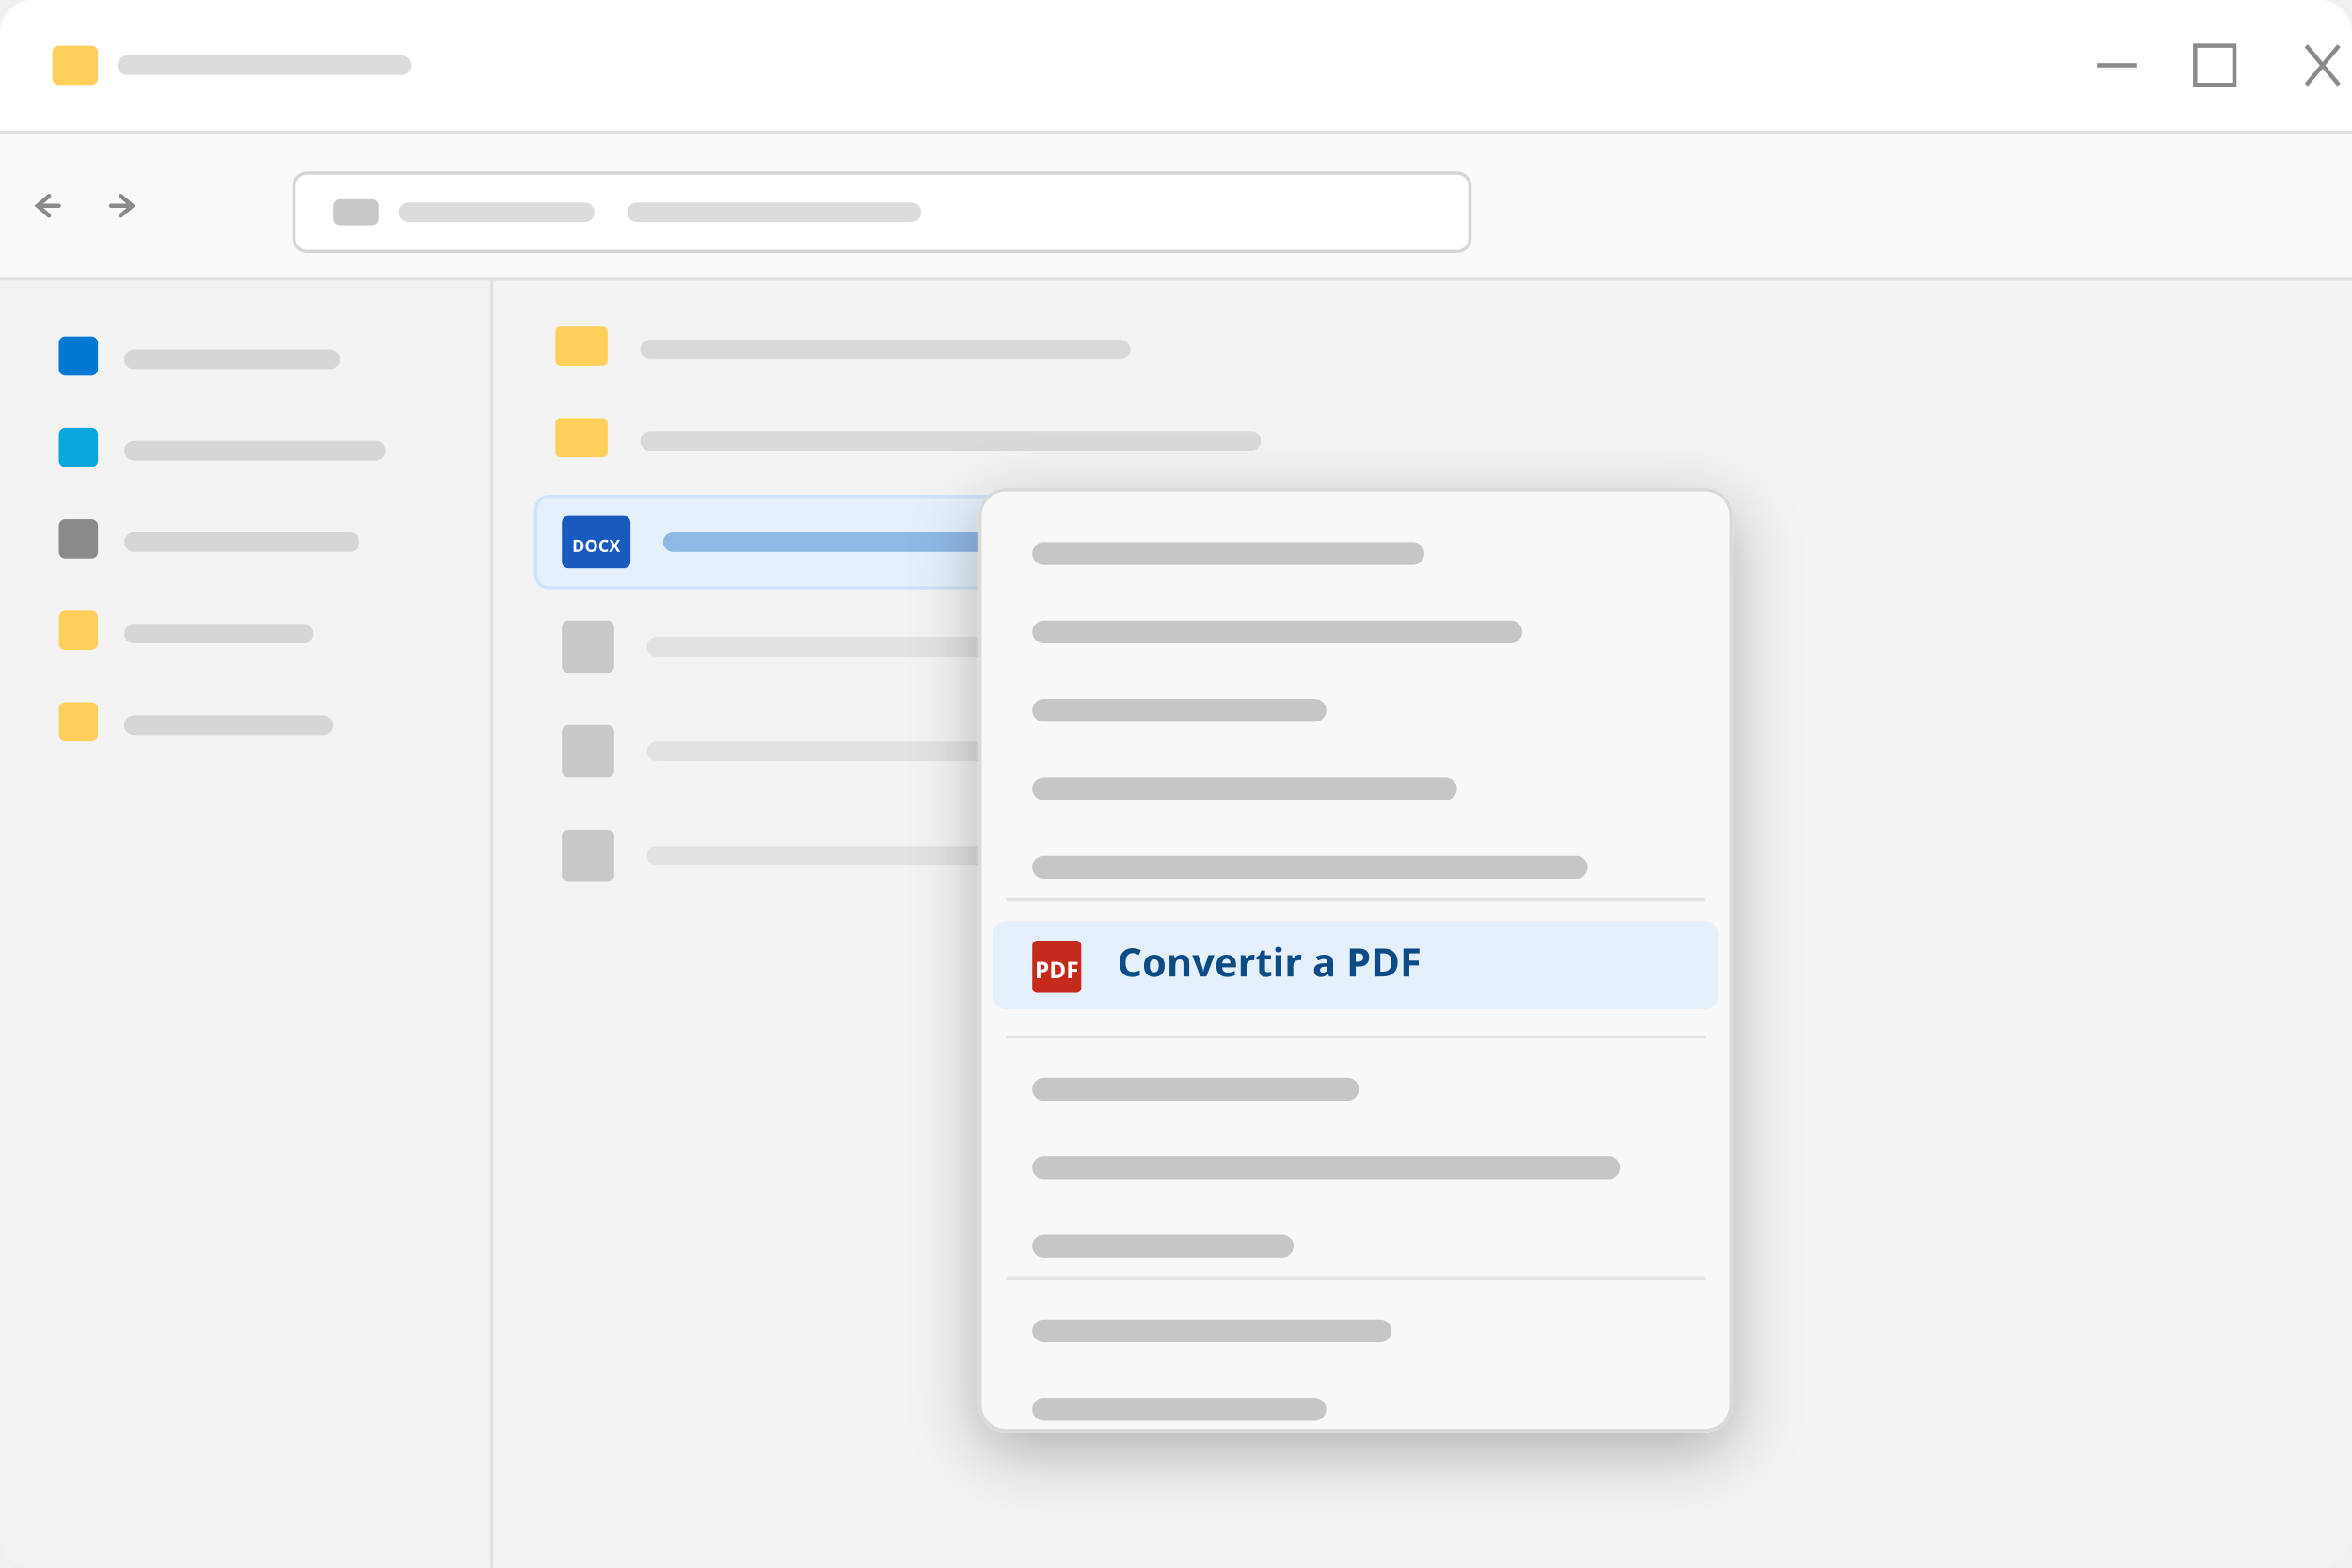
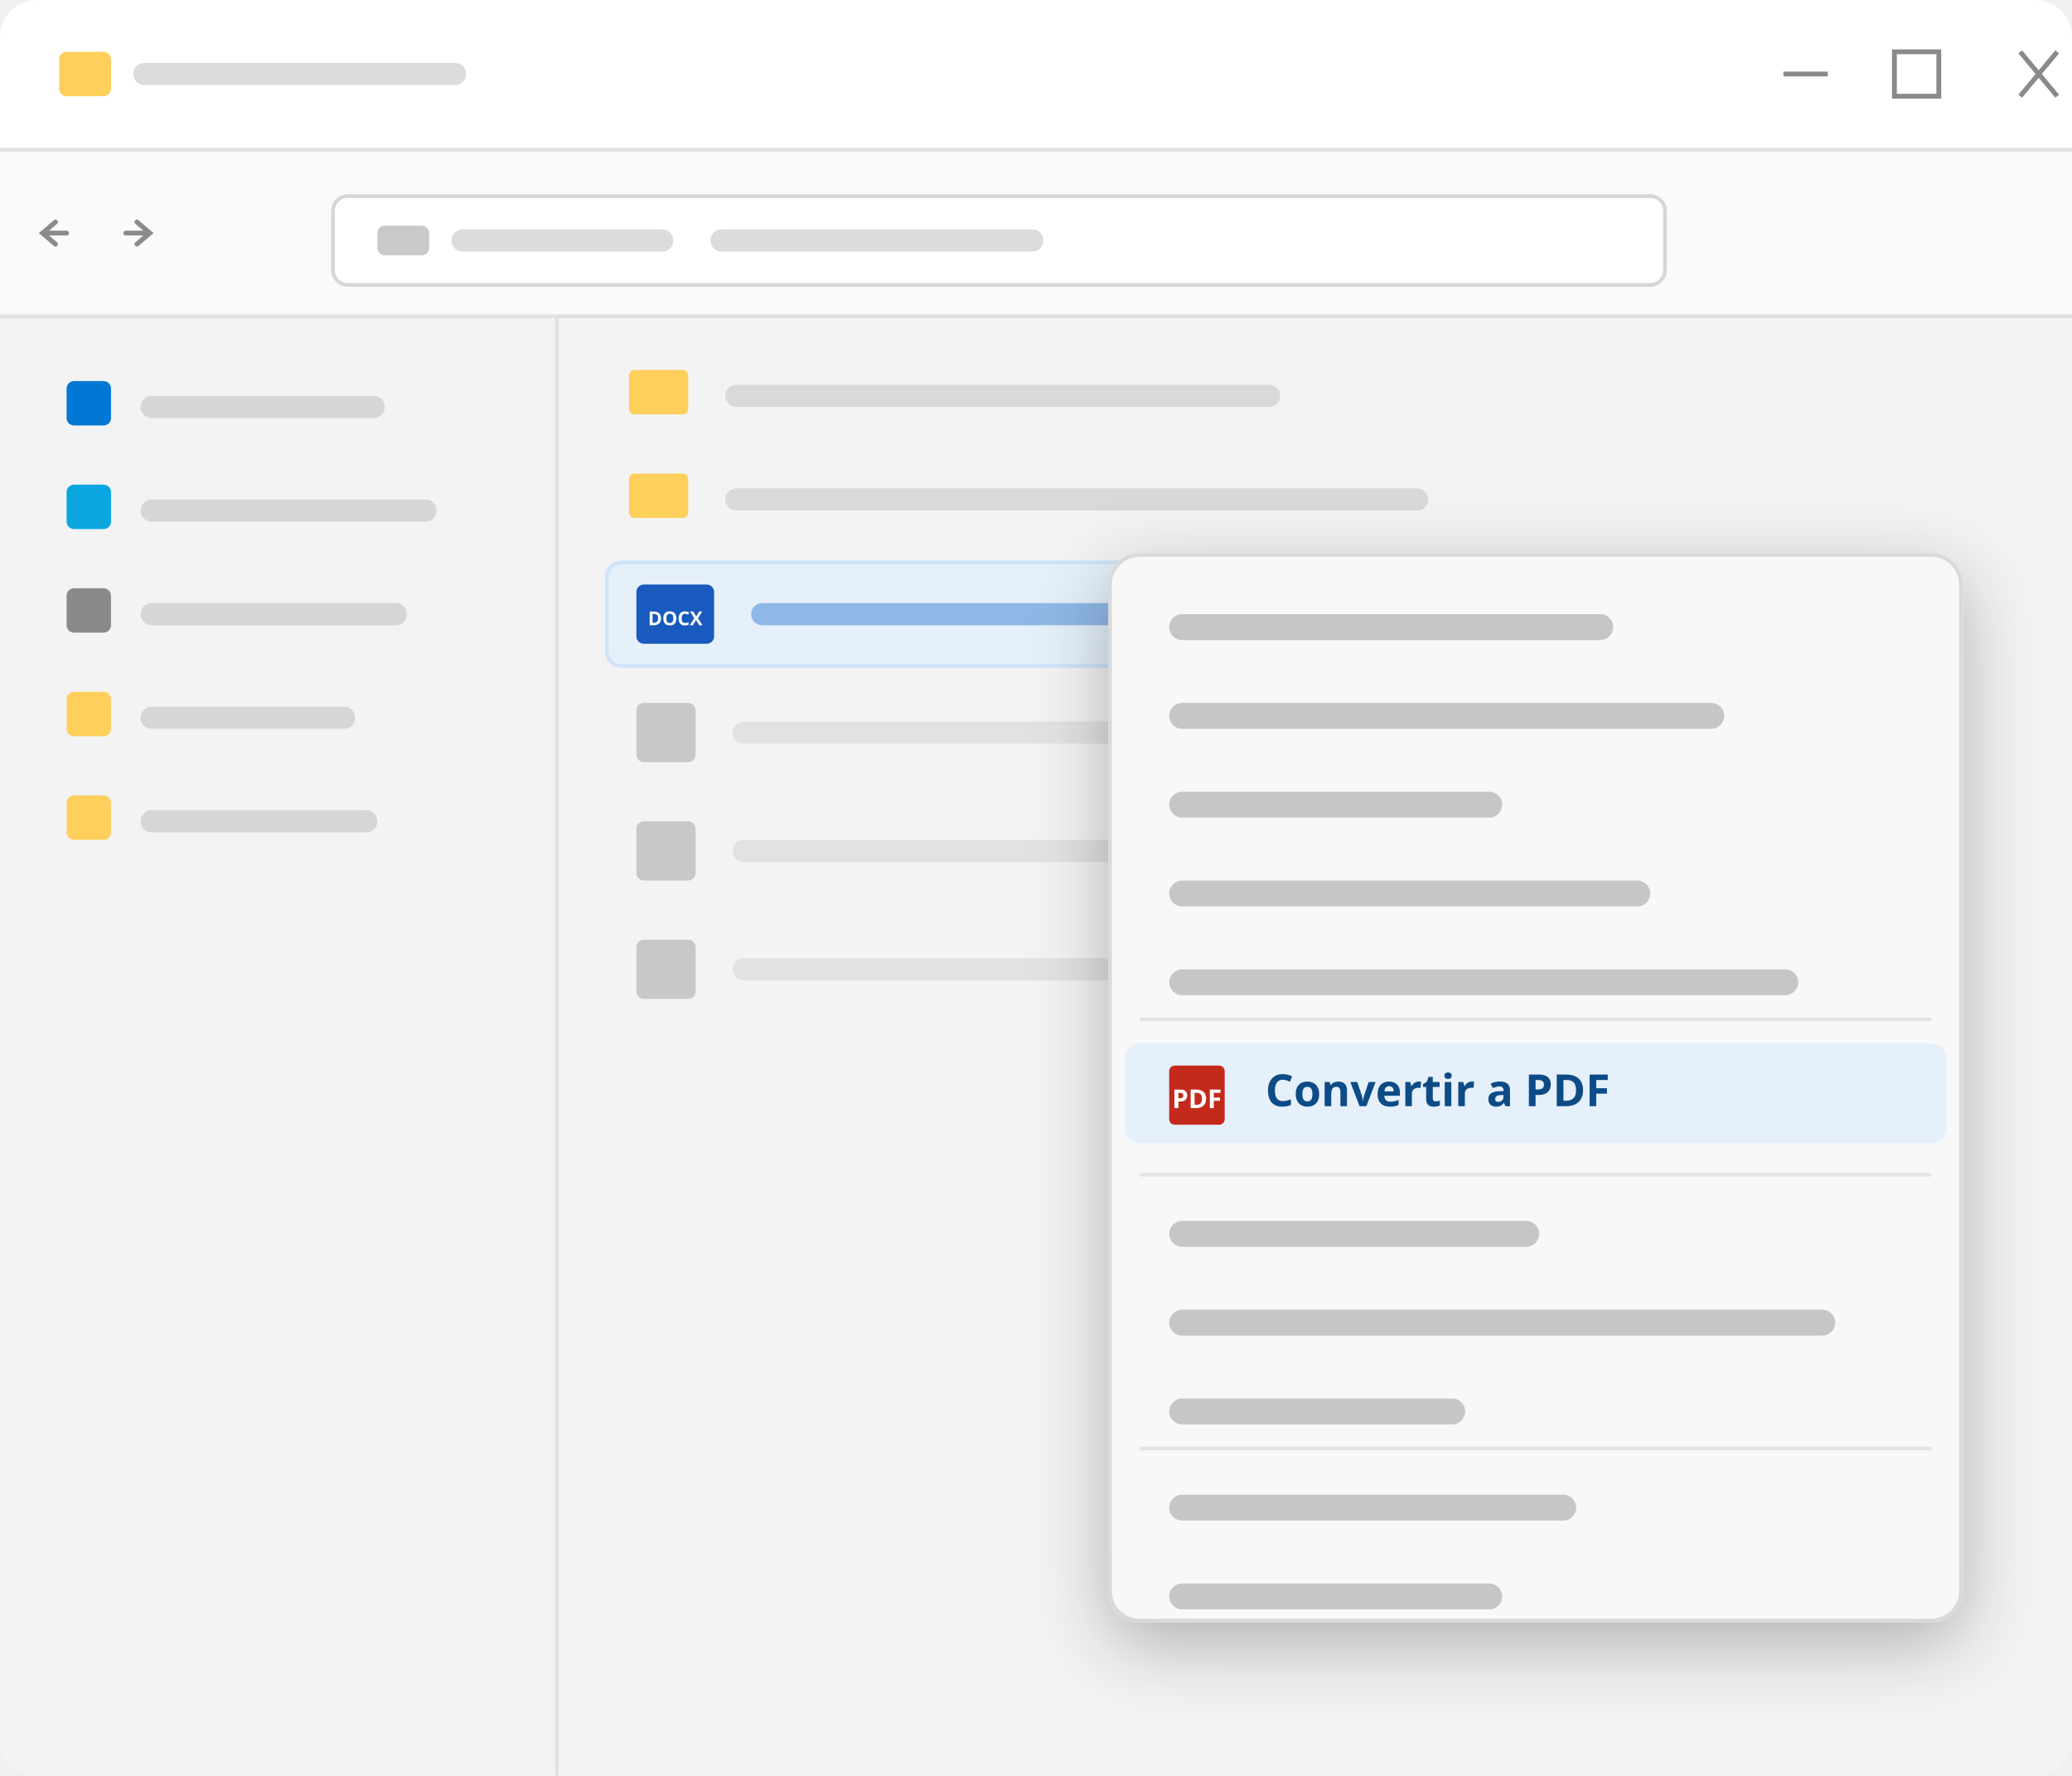
- <svg xmlns="http://www.w3.org/2000/svg" width="720" height="480" viewBox="0 0 720 480" font-family="'Segoe UI', 'Segoe UI Variable', -apple-system, sans-serif">
+ <svg xmlns="http://www.w3.org/2000/svg" width="560" height="480" viewBox="0 0 560 480" font-family="'Segoe UI', 'Segoe UI Variable', -apple-system, sans-serif">
  <defs>
    <filter id="menuShadow" x="-30%" y="-30%" width="160%" height="160%">
      <feDropShadow dx="0" dy="6" stdDeviation="10" flood-color="#000000" flood-opacity="0.28" />
    </filter>
    <clipPath id="winClip">
-       <rect x="0" y="0" width="720" height="480" rx="10" ry="10" />
+       <rect x="0" y="0" width="560" height="480" rx="10" ry="10" />
    </clipPath>
  </defs>
  <g clip-path="url(#winClip)">
-     <rect x="0" y="0" width="720" height="480" fill="#f3f3f3" />
-     <rect x="0" y="0" width="720" height="40" fill="#ffffff" />
-     <rect x="0" y="40" width="720" height="1" fill="#e1e1e1" />
+     <rect x="0" y="0" width="560" height="480" fill="#f3f3f3" />
+     <rect x="0" y="0" width="560" height="40" fill="#ffffff" />
+     <rect x="0" y="40" width="560" height="1" fill="#e1e1e1" />
    <rect x="16" y="14" width="14" height="12" rx="2" fill="#ffcf5c" />
    <rect x="36" y="17" width="90" height="6" rx="3" fill="#dcdcdc" />
    <g stroke="#8a8a8a" stroke-width="1.3" fill="none">
-       <line x1="642" y1="20" x2="654" y2="20" />
-       <rect x="672" y="14" width="12" height="12" />
-       <line x1="706" y1="14" x2="716" y2="26" />
-       <line x1="716" y1="14" x2="706" y2="26" />
+       <line x1="482" y1="20" x2="494" y2="20" />
+       <rect x="512" y="14" width="12" height="12" />
+       <line x1="546" y1="14" x2="556" y2="26" />
+       <line x1="556" y1="14" x2="546" y2="26" />
    </g>
-     <rect x="0" y="41" width="720" height="44" fill="#fafafa" />
-     <rect x="0" y="85" width="720" height="1" fill="#e1e1e1" />
+     <rect x="0" y="41" width="560" height="44" fill="#fafafa" />
+     <rect x="0" y="85" width="560" height="1" fill="#e1e1e1" />
    <g stroke="#8a8a8a" stroke-width="1.3" fill="none" stroke-linecap="round">
      <path d="M18 63 L13 63 M15 60 L11.5 63 L15 66" />
      <path d="M34 63 L39 63 M37 60 L40.5 63 L37 66" />
    </g>
    <rect x="90" y="53" width="360" height="24" rx="4" fill="#ffffff" stroke="#d6d6d6" />
    <rect x="102" y="61" width="14" height="8" rx="2" fill="#c9c9c9" />
    <rect x="122" y="62" width="60" height="6" rx="3" fill="#dcdcdc" />
    <rect x="192" y="62" width="90" height="6" rx="3" fill="#dcdcdc" />
    <rect x="0" y="86" width="150" height="394" fill="#f3f3f3" />
    <rect x="150" y="86" width="1" height="394" fill="#e1e1e1" />
    <g>
      <rect x="18" y="103" width="12" height="12" rx="2" fill="#0078D4" />
      <rect x="38" y="107" width="66" height="6" rx="3" fill="#d6d6d6" />
      <rect x="18" y="131" width="12" height="12" rx="2" fill="#0aa6e0" />
      <rect x="38" y="135" width="80" height="6" rx="3" fill="#d6d6d6" />
      <rect x="18" y="159" width="12" height="12" rx="2" fill="#8a8a8a" />
      <rect x="38" y="163" width="72" height="6" rx="3" fill="#d6d6d6" />
      <rect x="18" y="187" width="12" height="12" rx="2" fill="#ffcf5c" />
      <rect x="38" y="191" width="58" height="6" rx="3" fill="#d6d6d6" />
      <rect x="18" y="215" width="12" height="12" rx="2" fill="#ffcf5c" />
      <rect x="38" y="219" width="64" height="6" rx="3" fill="#d6d6d6" />
    </g>
    <g>
      <rect x="170" y="100" width="16" height="12" rx="1.5" fill="#ffcf5c" />
      <rect x="196" y="104" width="150" height="6" rx="3" fill="#d9d9d9" />
      <rect x="170" y="128" width="16" height="12" rx="1.5" fill="#ffcf5c" />
      <rect x="196" y="132" width="190" height="6" rx="3" fill="#d9d9d9" />
      <rect x="164" y="152" width="360" height="28" rx="4" fill="#e5f0fb" stroke="#cfe4fa" />
      <rect x="172" y="158" width="21" height="16" rx="2" fill="#185abd" />
      <text x="182.5" y="169" font-size="5.2" fill="#ffffff" font-weight="bold" text-anchor="middle">DOCX</text>
      <rect x="203" y="163" width="167" height="6" rx="3" fill="#8fb8e6" />
      <rect x="172" y="190" width="16" height="16" rx="2" fill="#c8c8c8" />
      <rect x="198" y="195" width="130" height="6" rx="3" fill="#e2e2e2" />
      <rect x="172" y="222" width="16" height="16" rx="2" fill="#c8c8c8" />
      <rect x="198" y="227" width="150" height="6" rx="3" fill="#e2e2e2" />
      <rect x="172" y="254" width="16" height="16" rx="2" fill="#c8c8c8" />
      <rect x="198" y="259" width="110" height="6" rx="3" fill="#e2e2e2" />
    </g>
  </g>
  <g filter="url(#menuShadow)">
    <rect x="300" y="150" width="230" height="288" rx="8" ry="8" fill="#f8f8f8" stroke="#d9d9d9" />
    <g fill="#c6c6c6">
      <rect x="316" y="166" width="120" height="7" rx="3.5" />
      <rect x="316" y="190" width="150" height="7" rx="3.5" />
      <rect x="316" y="214" width="90" height="7" rx="3.5" />
      <rect x="316" y="238" width="130" height="7" rx="3.5" />
      <rect x="316" y="262" width="170" height="7" rx="3.5" />
    </g>
    <rect x="308" y="275" width="214" height="1" fill="#e3e3e3" />
    <rect x="304" y="282" width="222" height="27" rx="4" fill="#e5f0fb" />
    <rect x="316" y="288" width="15" height="16" rx="1.5" fill="#c42b1c" />
    <text x="323.5" y="299.5" font-size="7" fill="#ffffff" font-weight="bold" text-anchor="middle">PDF</text>
    <text x="342" y="299" font-size="12" font-weight="600" fill="#0f4c86">Convertir a PDF</text>
    <rect x="308" y="317" width="214" height="1" fill="#e3e3e3" />
    <g fill="#c6c6c6">
      <rect x="316" y="330" width="100" height="7" rx="3.5" />
      <rect x="316" y="354" width="180" height="7" rx="3.5" />
      <rect x="316" y="378" width="80" height="7" rx="3.5" />
    </g>
    <rect x="308" y="391" width="214" height="1" fill="#e3e3e3" />
    <g fill="#c6c6c6">
      <rect x="316" y="404" width="110" height="7" rx="3.5" />
      <rect x="316" y="428" width="90" height="7" rx="3.5" />
    </g>
  </g>
</svg>
